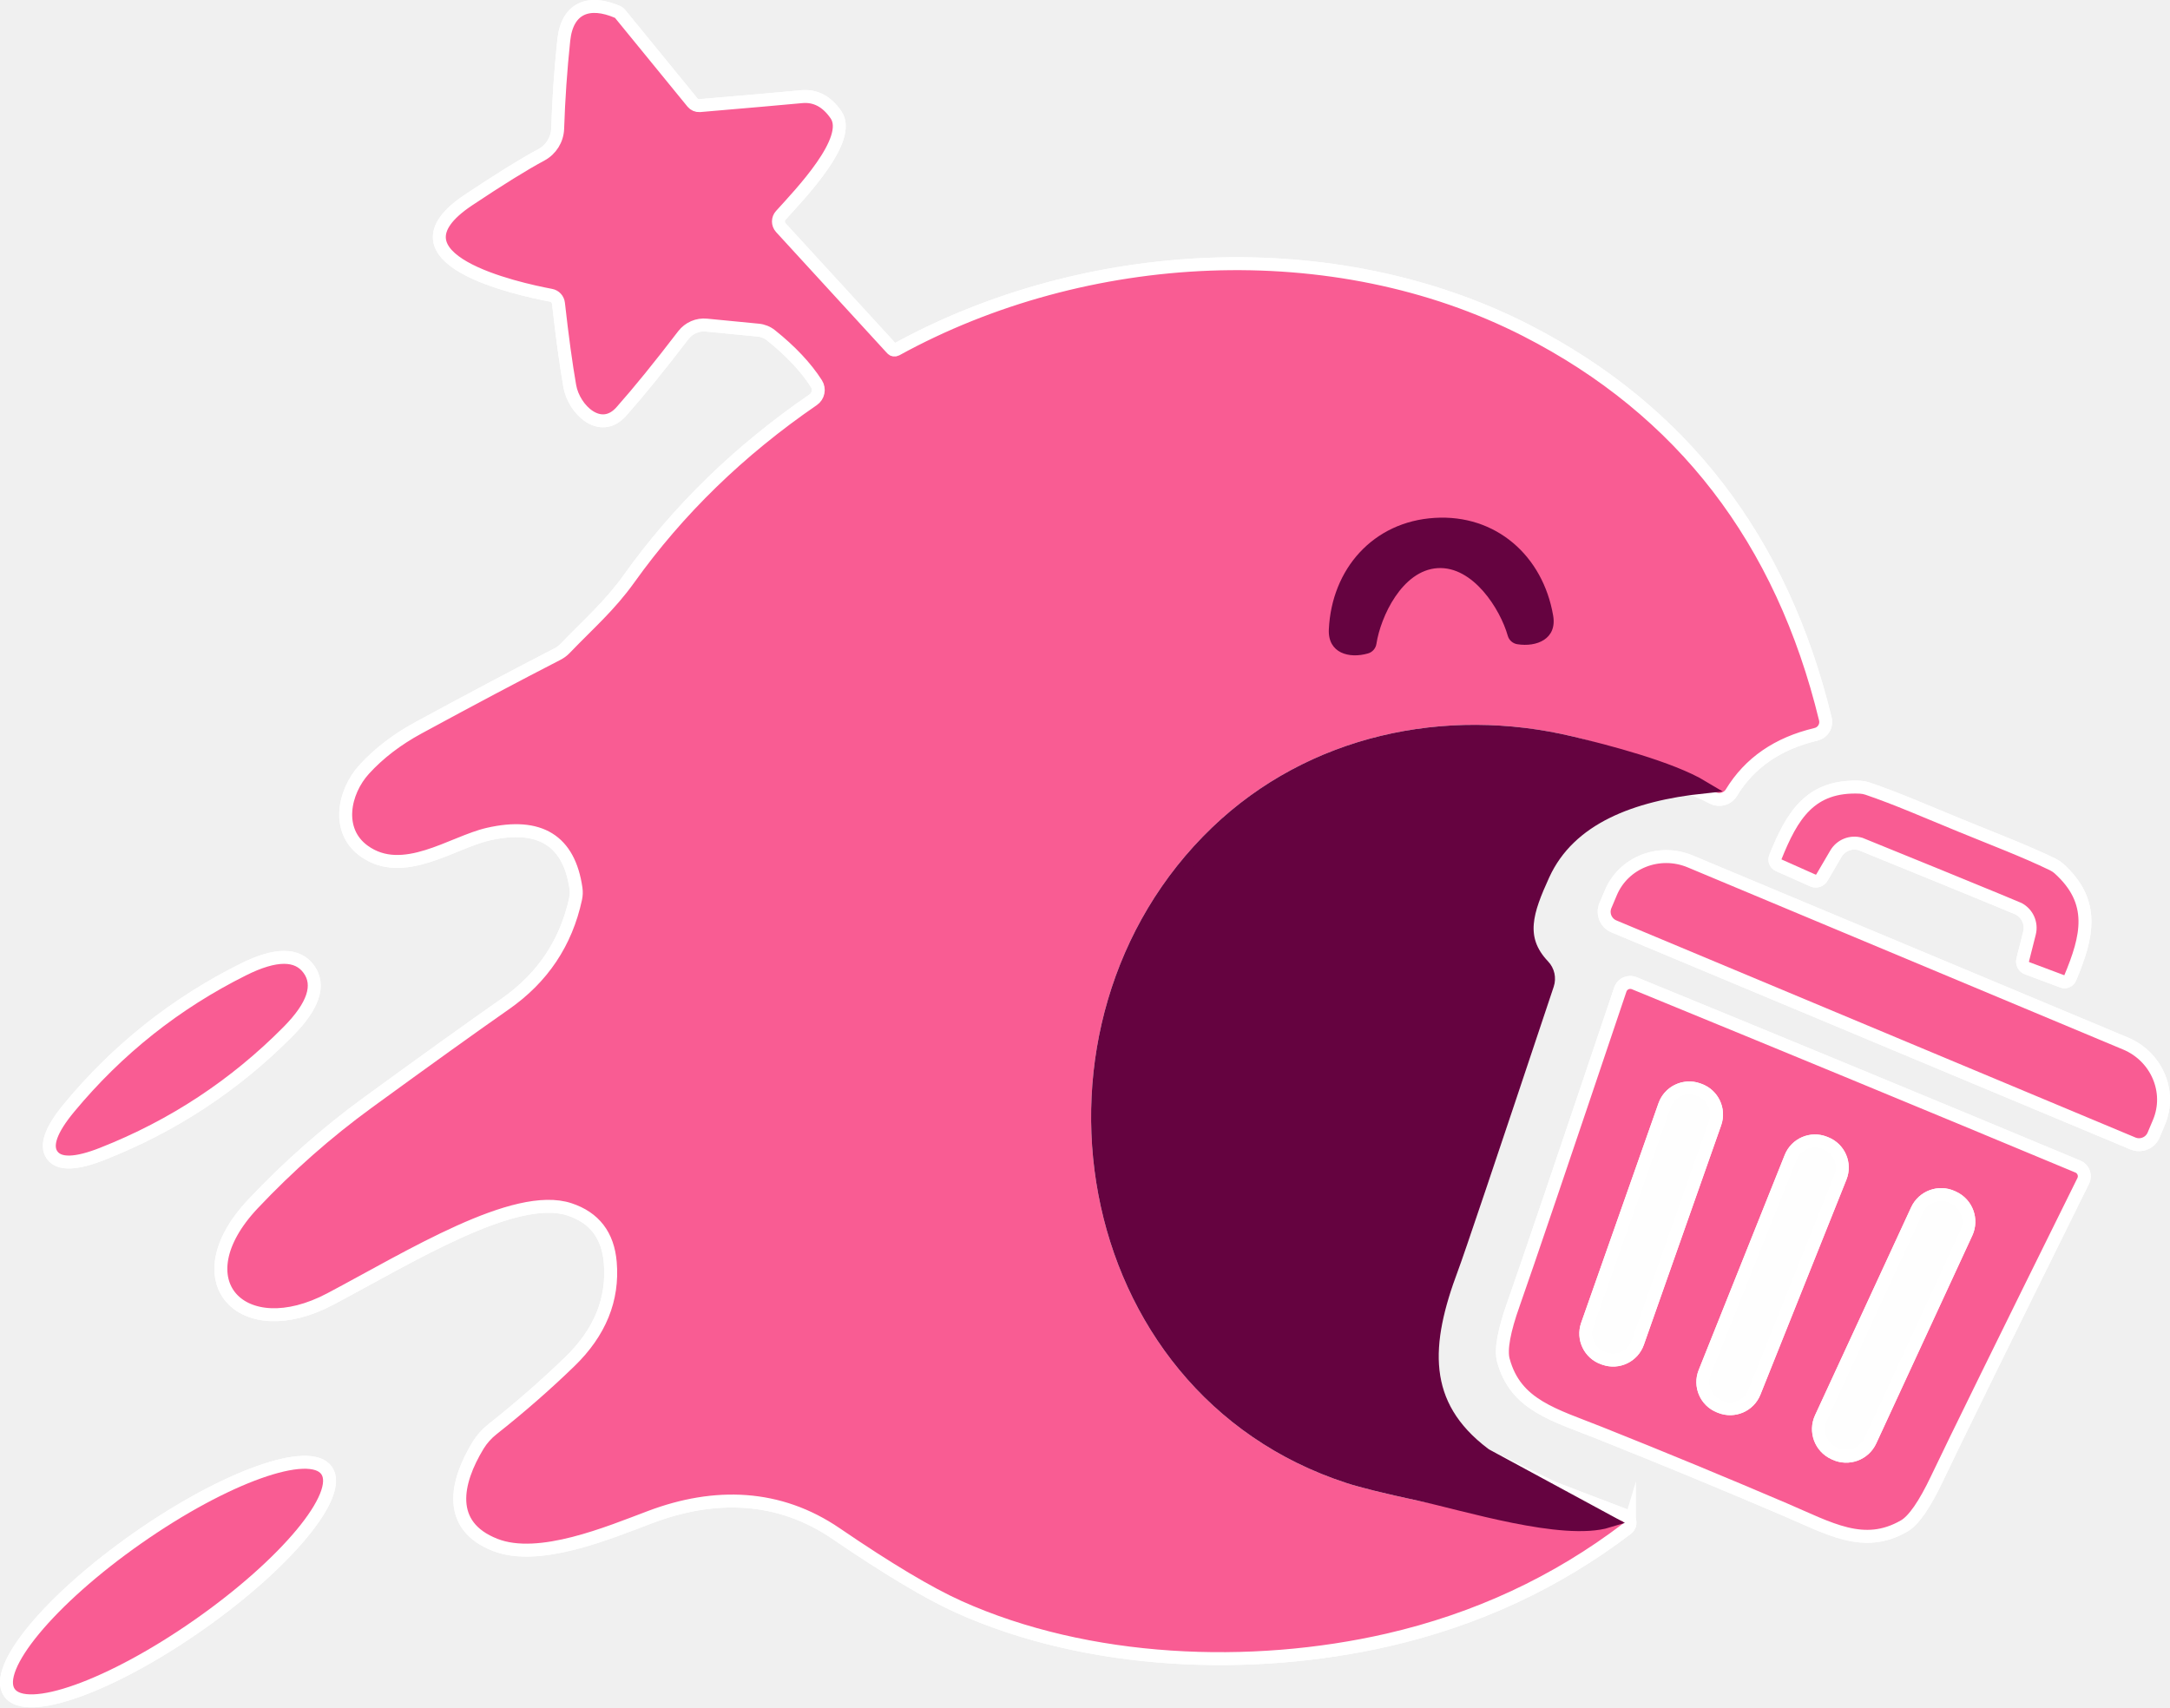
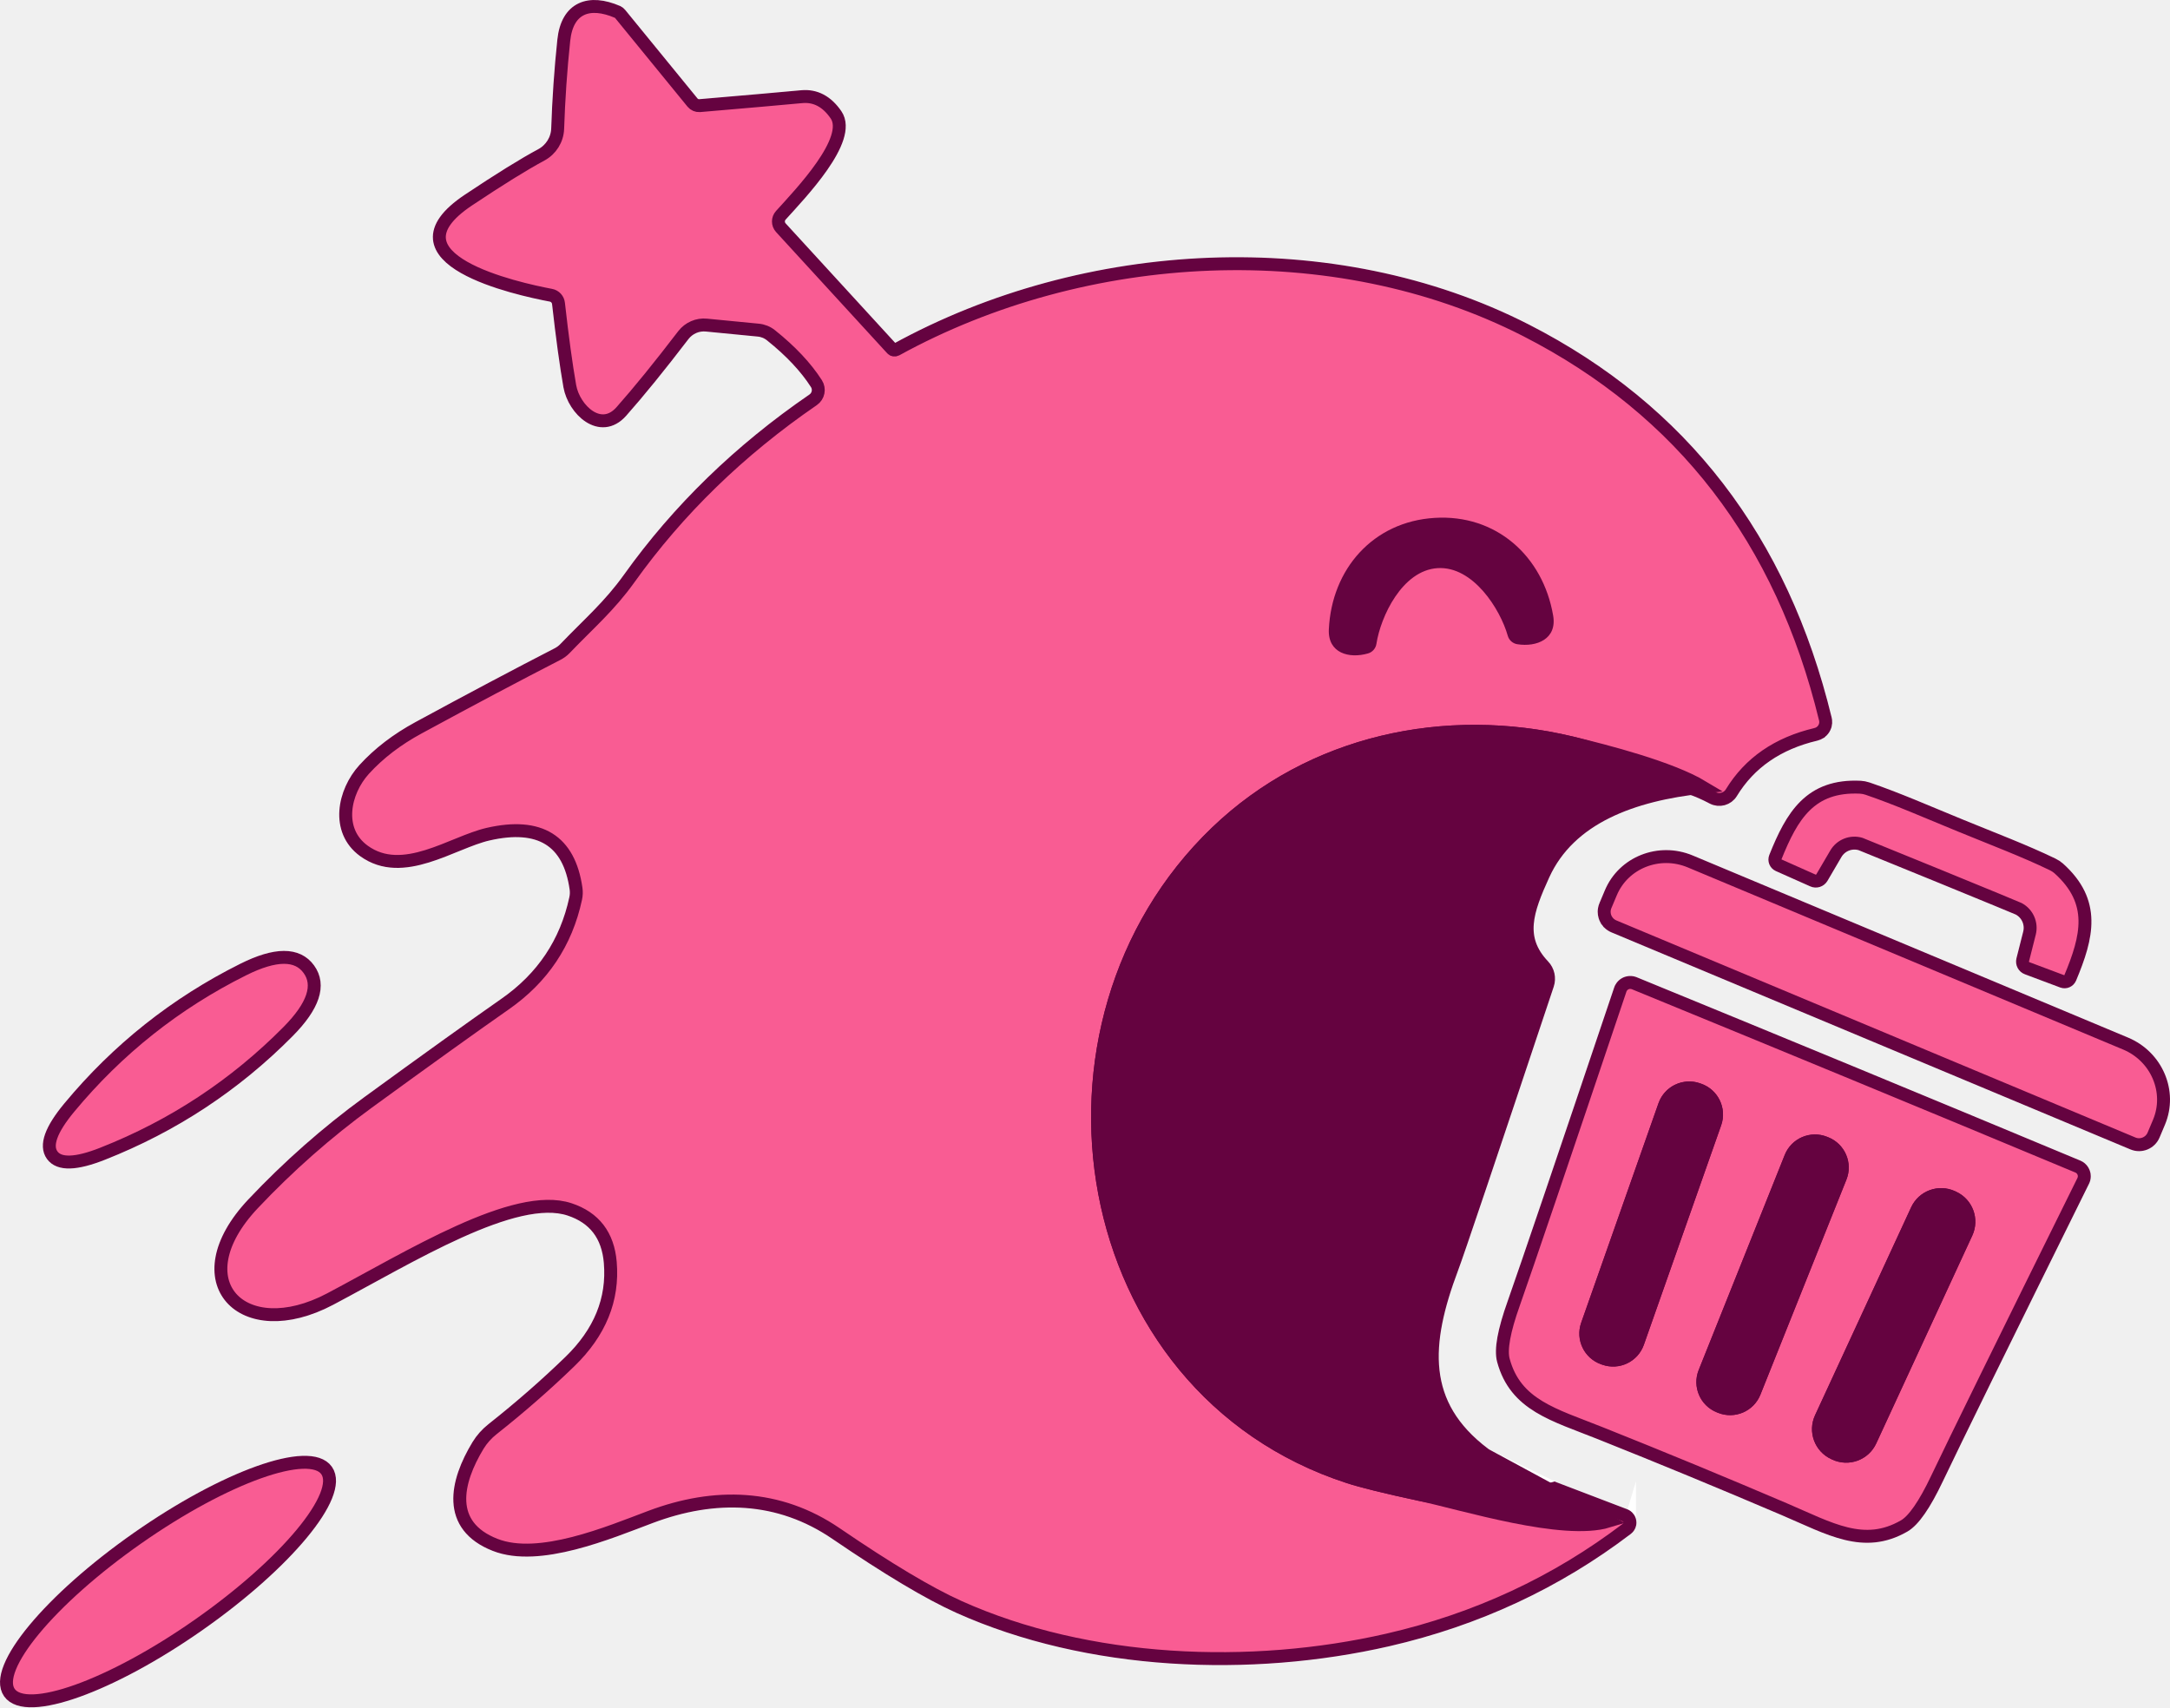
<svg xmlns="http://www.w3.org/2000/svg" id="_图层_1" data-name="图层 1" viewBox="0 0 1007.04 792.42">
  <defs>
    <style>
      .cls-1 {
        fill: none;
        stroke-linejoin: round;
      }

      .cls-1, .cls-2, .cls-3, .cls-4 {
        stroke-width: 6px;
      }

-       .cls-1, .cls-3, .cls-4 {
+       .cls-1, .cls-3 {
        stroke: #fff;
      }

      .cls-5, .cls-2 {
        fill: #650340;
      }

-       .cls-2 {
-         stroke: #650340;
-       }
- 
      .cls-2, .cls-3, .cls-4 {
        stroke-miterlimit: 10;
      }

+       .cls-2, .cls-4 {
+         stroke: #650340;
+       }
+ 
      .cls-3 {
-         fill: #f95c93;
+         fill: #fefefe;
      }

      .cls-4 {
-         fill: #fefefe;
+         fill: #f95c93;
      }
    </style>
  </defs>
  <g>
    <path class="cls-1" d="m721.29,690.78l-31.37-15.26c-.42-.22-.82-.48-1.18-.76-30.14-22.76-28.06-51.16-14.92-86.09,2.57-6.75,17.36-50.64,44.38-131.66,1.01-3.05.26-6.41-1.95-8.73-12.21-12.84-7.63-25.56-.05-42.22,12.09-26.62,27.05-38.53,59.6-42" />
    <path class="cls-1" d="m721.29,690.78l32.77,12.51c.14.05.27.11.4.18.29.16.56.35.79.57.06.05.11.1.15.15.15.15.27.3.38.47.06.08.11.15.15.23.05.09.1.18.14.27.04.07.07.15.09.22.03.06.05.12.07.18.03.09.06.19.08.28.03.09.05.19.06.28.03.2.05.39.05.59,0,.13,0,.26-.02.39-.02.13-.04.26-.07.38-.03.14-.06.28-.12.41-.04.13-.1.26-.16.38-.05.12-.11.23-.18.33-.06.1-.12.19-.2.28-.08.11-.16.21-.26.3-.12.14-.27.26-.42.38-32.75,24.92-69.73,42.12-110.93,51.59-63.58,14.58-139.03,11.65-199.1-15.35-13.93-6.27-32.9-17.6-56.92-33.99-26.54-18.15-56.34-18.99-86.22-7.72-19.2,7.21-51.63,20.98-72.06,12.93-22.68-8.9-18.31-29.04-7.88-46.2,1.76-2.86,4.02-5.39,6.65-7.46,12.89-10.2,24.85-20.66,35.9-31.37,13.99-13.54,20.25-28.89,18.78-46.08-1.07-12.57-7.36-20.77-18.86-24.58-25.35-8.44-74.18,22.08-111.14,41.62-40.69,21.5-69.69-8.22-35.78-44.21,16.48-17.46,34.29-33.17,53.45-47.13,27.05-19.7,48.21-34.89,63.5-45.57,17.44-12.15,28.36-28.48,32.77-49,.33-1.51.39-3.08.17-4.62-3.2-22.32-16.79-30.74-40.78-25.26-16.7,3.81-39.55,20.94-57.69,7.75-13.01-9.49-9.33-27.38.17-37.81,6.81-7.46,15.22-13.9,25.22-19.32,24.05-13.06,45.55-24.46,64.51-34.21,1.32-.68,2.51-1.56,3.52-2.63,11.07-11.53,20.6-19.67,29.72-32.43,22.77-31.87,51.23-59.52,85.37-82.95,2.44-1.68,3.12-5,1.52-7.5-4.89-7.63-11.91-15.11-21.07-22.43-1.71-1.38-3.79-2.22-5.97-2.41l-23.95-2.33c-4.14-.43-8.21,1.34-10.77,4.66-11.02,14.41-20.61,26.22-28.78,35.44-9.62,10.85-21.96-.81-23.91-11.75-1.75-9.97-3.5-22.77-5.25-38.4-.2-1.91-1.63-3.47-3.52-3.81-15.51-2.93-79.18-16.83-38.28-44.17,14.36-9.58,25.63-16.58,33.83-20.98,4.51-2.42,7.41-7.05,7.59-12.17.45-13.62,1.39-27.31,2.84-41.07,1.61-15.14,11.78-18.78,24.96-13.1.48.22.88.54,1.19.93l33.61,41.16c.8.96,2.01,1.48,3.27,1.4,22.52-1.92,38.32-3.31,47.39-4.16,6.35-.59,11.67,2.22,15.93,8.44,7.76,11.36-16.57,36.58-25.64,46.63-1.47,1.61-1.47,4.08,0,5.72l51.63,56.33c.47.52,1.25.65,1.91.3,87.74-48.24,203.08-54.55,292.26-8.99,72.43,37.02,118.74,97.16,138.95,180.41.06.24.1.47.13.7.09.73.04,1.46-.14,2.15-.04.16-.09.31-.14.46-.15.45-.36.89-.63,1.29-.26.4-.57.78-.93,1.1-.01,0-.02.01-.03.03-.22.21-.47.4-.73.57-.27.18-.56.34-.87.47-.31.14-.63.25-.96.33-.02.01-.04.01-.07.02-17.72,4.18-30.8,13.21-39.25,27.08-1.8,2.96-5.6,3.99-8.69,2.38-7.49-3.96-13.82-6.04-18.99-6.23" />
    <path class="cls-1" d="m775.8,364.05c-15.06-9.04-30.56-15.47-46.5-19.29-58.5-13.99-120.76-.68-164.72,41.46-92.96,89.18-66,257.93,61.42,299.3,6.05,1.98,16.93,4.66,32.64,8.05,20.83,4.49,41.71,3.56,62.65-2.8" vector-effect="non-scaling-stroke" />
    <path class="cls-1" d="m936.79,421.79c4.08,2.15,6.16,6.8,5.05,11.27l-3.14,12.42c-.41,1.65.46,3.33,2.03,3.9l16.41,6.15c1.4.52,2.97-.17,3.56-1.57,8.05-19.24,12.04-35.35-5.3-50.91-.85-.73-1.8-1.36-2.84-1.86-12.97-6.28-27.47-11.74-42.77-18.02-15.3-6.27-29.46-12.5-43.15-17.16-1.08-.36-2.2-.57-3.31-.64-23.27-1.1-31.7,13.18-39.46,32.55-.55,1.41.08,2.99,1.44,3.61l15.98,7.12c1.52.7,3.33.14,4.2-1.32l6.48-11.06c2.33-3.98,7.07-5.85,11.49-4.53.57.19,12.8,5.18,36.71,14.96,23.88,9.78,36.08,14.81,36.62,15.09Z" />
    <path class="cls-1" d="m746.67,428.45c.65.63,1.42,1.15,2.3,1.52l240.89,100.76c3.74,1.55,8.02-.22,9.58-3.95l2.5-5.93c5.9-14.1-1.04-30.44-15.51-36.5l-202.02-84.52c-14.47-6.05-30.98.48-36.88,14.58l-2.5,5.94c-.1.23-.18.47-.26.7-.08.27-.15.55-.19.82-.09.44-.13.88-.13,1.32,0,.36.03.71.08,1.07.05.35.12.69.23,1.03.15.51.36,1.01.62,1.47.16.31.35.6.57.88,0,0,0,.01,0,.01.21.28.45.55.71.8" />
    <path class="cls-1" d="m47.66,535.47c32.73-12.91,61.42-31.83,86.09-56.75,11.73-11.87,14.92-21.5,9.58-28.87-5.34-7.38-15.48-7.33-30.43.13-31.37,15.65-58.29,37.02-80.75,64.09-8.51,10.25-11.15,17.62-7.93,22.08,3.22,4.47,11.04,4.24,23.44-.68Z" />
    <path class="cls-1" d="m752.11,458.86c-.06.14-.12.29-.17.44-26.68,79.24-43.17,127.8-49.47,145.69-4.52,12.66-6.12,21.45-4.79,26.36,5.64,20.9,23.53,25.27,44.93,33.83,14.39,5.74,28.66,11.53,42.81,17.38,14.13,5.85,28.32,11.81,42.56,17.89,21.24,9.07,36.96,18.61,55.7,7.8,4.41-2.55,9.49-9.89,15.26-22.05,8.14-17.12,30.74-63.15,67.82-138.1.04-.08.08-.17.12-.26.01-.03.03-.07.04-.1.05-.12.09-.24.13-.36v-.03c.06-.15.1-.31.12-.46.03-.14.05-.28.07-.42.02-.18.03-.35.03-.53,0-.22-.02-.45-.05-.67,0-.09-.03-.18-.04-.28-.1-.5-.28-.98-.53-1.42-.05-.09-.1-.18-.16-.27-.51-.8-1.25-1.45-2.19-1.85-36.45-15.2-70.76-29.45-102.92-42.73-32.13-13.28-66.46-27.41-103-42.39l-.27-.09c-.13-.05-.26-.09-.39-.11-.13-.04-.26-.07-.39-.08-.13-.03-.26-.05-.39-.05-.49-.04-.97,0-1.44.1-.12.02-.24.05-.35.09-.15.04-.29.1-.43.15-.11.05-.23.1-.34.16-.07.03-.14.07-.21.11-.08.04-.15.08-.22.13-.07.04-.14.09-.21.14-.1.07-.2.14-.29.23-.1.07-.19.15-.28.25-.09.08-.18.17-.26.27-.09.09-.17.19-.24.29-.16.2-.3.42-.42.65-.05.09-.09.19-.14.29" />
    <path class="cls-1" d="m151.58,682.52c7.8,11.14-18.83,43.25-59.49,71.71-40.65,28.47-79.93,42.52-87.73,31.37-7.8-11.14,18.83-43.25,59.48-71.71,40.66-28.47,79.94-42.51,87.74-31.37Z" />
    <path class="cls-1" d="m667.16,263.68c16.49-1.02,29.08,19.07,32.55,31.37.57,2.06,2.29,3.6,4.41,3.94,9.03,1.44,18.52-2.42,16.66-13.27-4.75-27.76-26.58-47.14-55.02-45.36-28.48,1.74-47.77,23.65-49.09,51.76-.51,11.02,9.41,13.69,18.18,11.15,2.06-.59,3.58-2.33,3.9-4.45,1.95-12.63,11.95-34.12,28.4-35.14" vector-effect="non-scaling-stroke" />
    <path class="cls-1" d="m795.91,521.3c2.22-6.32-1.09-13.24-7.41-15.46,0,0,0,0,0,0l-.56-.2c-6.32-2.22-13.24,1.09-15.46,7.41h0l-35.88,101.87c-2.22,6.32,1.09,13.24,7.41,15.46,0,0,0,0,0,0l.56.2c6.32,2.22,13.24-1.09,15.46-7.41l35.88-101.87" vector-effect="non-scaling-stroke" />
    <path class="cls-1" d="m854.09,546.39c2.49-6.22-.54-13.27-6.75-15.76h0l-.55-.22c-6.22-2.49-13.27.54-15.76,6.75,0,0,0,0,0,0l-39.92,99.81c-2.49,6.22.54,13.27,6.75,15.76l.55.22c6.22,2.49,13.27-.54,15.76-6.75,0,0,0,0,0,0l39.92-99.81" vector-effect="non-scaling-stroke" />
    <path class="cls-1" d="m912.56,572.21c2.86-6.18.16-13.51-6.02-16.37l-.54-.25c-6.18-2.86-13.51-.16-16.37,6.02l-44.59,96.51c-2.86,6.18-.16,13.51,6.02,16.37l.54.25c6.18,2.86,13.51.16,16.37-6.02l44.59-96.51" vector-effect="non-scaling-stroke" />
  </g>
-   <path class="cls-4" d="m756.19,707.97s.02-.05.02-.08c-.04.13-.1.26-.16.38.06-.1.1-.2.14-.3Zm-11.42-286.92c.08-.23.16-.47.26-.7-.01,0-.01.02-.02.03-.09.22-.17.45-.24.67Z" />
-   <path class="cls-3" d="m847.09,336.56c-.04.16-.09.31-.14.46-.16.45-.37.89-.63,1.29-.26.4-.57.77-.93,1.1-.01,0-.02,0-.03.03-.22.2-.47.39-.73.57-.27.18-.56.34-.87.47-.3.14-.63.25-.96.33-.02.01-.04.01-.07.02-17.72,4.18-30.8,13.21-39.25,27.08-1.8,2.96-5.6,3.99-8.69,2.38-7.49-3.96-13.82-6.04-18.99-6.23-15.06-9.05-30.56-15.48-46.5-19.29-58.49-13.99-120.76-.68-164.72,41.45-92.95,89.19-66,257.94,61.42,299.31,6.05,1.97,16.93,4.66,32.64,8.05,20.83,4.49,41.71,3.56,62.65-2.8l32.77,12.51c.14.05.27.11.4.18.29.16.56.35.79.57.05.04.1.1.15.15.15.15.27.3.38.47.05.07.1.15.15.23.05.09.1.18.14.27.03.07.07.14.09.22.03.06.05.12.07.18.03.09.06.19.08.28.03.09.05.19.06.28.03.2.05.39.05.59,0,.13,0,.26-.02.39-.02.13-.04.26-.07.38-.03.14-.06.28-.12.41,0,.03-.01.05-.02.08-.04.1-.08.2-.14.3-.05.12-.11.23-.18.33-.06.1-.12.19-.2.28-.07.1-.16.2-.26.3-.12.14-.27.26-.42.38-32.75,24.92-69.73,42.12-110.93,51.59-63.58,14.58-139.03,11.65-199.1-15.35-13.93-6.27-32.9-17.6-56.92-33.99-26.54-18.15-56.34-18.99-86.22-7.72-19.2,7.21-51.63,20.98-72.06,12.93-22.68-8.9-18.31-29.04-7.88-46.2,1.76-2.86,4.02-5.39,6.65-7.46,12.89-10.2,24.85-20.66,35.9-31.37,13.99-13.54,20.25-28.89,18.78-46.08-1.07-12.57-7.36-20.77-18.86-24.58-25.35-8.44-74.18,22.08-111.14,41.62-40.69,21.5-69.69-8.22-35.78-44.21,16.48-17.46,34.29-33.17,53.45-47.13,27.05-19.7,48.21-34.89,63.5-45.57,17.44-12.15,28.36-28.48,32.77-49,.33-1.51.39-3.08.17-4.62-3.2-22.32-16.79-30.74-40.78-25.26-16.7,3.81-39.55,20.94-57.69,7.75-13.01-9.49-9.33-27.38.17-37.81,6.81-7.46,15.22-13.9,25.22-19.32,24.05-13.06,45.55-24.46,64.51-34.21,1.32-.68,2.51-1.56,3.52-2.63,11.07-11.53,20.6-19.67,29.72-32.43,22.77-31.87,51.23-59.52,85.37-82.95,2.44-1.68,3.12-5,1.52-7.5-4.89-7.63-11.91-15.11-21.07-22.43-1.71-1.38-3.79-2.22-5.97-2.41l-23.95-2.33c-4.14-.43-8.21,1.34-10.77,4.66-11.02,14.41-20.61,26.22-28.78,35.44-9.62,10.85-21.96-.81-23.91-11.75-1.75-9.97-3.5-22.77-5.25-38.4-.2-1.91-1.63-3.47-3.52-3.81-15.51-2.93-79.18-16.83-38.28-44.17,14.36-9.58,25.63-16.58,33.83-20.98,4.51-2.42,7.41-7.05,7.59-12.17.45-13.62,1.39-27.31,2.84-41.07,1.61-15.14,11.78-18.78,24.96-13.1.48.22.88.54,1.19.93l33.61,41.16c.8.96,2.01,1.48,3.27,1.4,22.52-1.92,38.32-3.31,47.39-4.16,6.35-.59,11.67,2.22,15.93,8.44,7.76,11.36-16.57,36.58-25.64,46.63-1.47,1.61-1.47,4.08,0,5.72l51.63,56.33c.47.52,1.25.65,1.91.3,87.74-48.24,203.08-54.55,292.26-8.99,72.43,37.02,118.74,97.16,138.95,180.41.06.24.1.47.13.7.09.74.04,1.46-.14,2.15Z" />
+   <path class="cls-3" d="m756.19,707.97s.02-.05.02-.08c-.04.13-.1.26-.16.38.06-.1.1-.2.14-.3Zm-11.42-286.92c.08-.23.16-.47.26-.7-.01,0-.01.02-.02.03-.09.22-.17.45-.24.67Z" />
+   <path class="cls-4" d="m847.09,336.56c-.04.16-.09.31-.14.46-.16.45-.37.89-.63,1.29-.26.4-.57.77-.93,1.1-.01,0-.02,0-.03.03-.22.2-.47.39-.73.57-.27.18-.56.34-.87.47-.3.14-.63.25-.96.33-.02.01-.04.01-.07.02-17.72,4.18-30.8,13.21-39.25,27.08-1.8,2.96-5.6,3.99-8.69,2.38-7.49-3.96-13.82-6.04-18.99-6.23-15.06-9.05-30.56-15.48-46.5-19.29-58.49-13.99-120.76-.68-164.72,41.45-92.95,89.19-66,257.94,61.42,299.31,6.05,1.97,16.93,4.66,32.64,8.05,20.83,4.49,41.71,3.56,62.65-2.8l32.77,12.51c.14.05.27.11.4.18.29.16.56.35.79.57.05.04.1.1.15.15.15.15.27.3.38.47.05.07.1.15.15.23.05.09.1.18.14.27.03.07.07.14.09.22.03.06.05.12.07.18.03.09.06.19.08.28.03.09.05.19.06.28.03.2.05.39.05.59,0,.13,0,.26-.02.39-.02.13-.04.26-.07.38-.03.14-.06.28-.12.41,0,.03-.01.05-.02.08-.04.1-.08.2-.14.3-.05.12-.11.23-.18.33-.06.1-.12.19-.2.28-.07.1-.16.2-.26.3-.12.14-.27.26-.42.38-32.75,24.92-69.73,42.12-110.93,51.59-63.58,14.58-139.03,11.65-199.1-15.35-13.93-6.27-32.9-17.6-56.92-33.99-26.54-18.15-56.34-18.99-86.22-7.72-19.2,7.21-51.63,20.98-72.06,12.93-22.68-8.9-18.31-29.04-7.88-46.2,1.76-2.86,4.02-5.39,6.65-7.46,12.89-10.2,24.85-20.66,35.9-31.37,13.99-13.54,20.25-28.89,18.78-46.08-1.07-12.57-7.36-20.77-18.86-24.58-25.35-8.44-74.18,22.08-111.14,41.62-40.69,21.5-69.69-8.22-35.78-44.21,16.48-17.46,34.29-33.17,53.45-47.13,27.05-19.7,48.21-34.89,63.5-45.57,17.44-12.15,28.36-28.48,32.77-49,.33-1.51.39-3.08.17-4.62-3.2-22.32-16.79-30.74-40.78-25.26-16.7,3.81-39.55,20.94-57.69,7.75-13.01-9.49-9.33-27.38.17-37.81,6.81-7.46,15.22-13.9,25.22-19.32,24.05-13.06,45.55-24.46,64.51-34.21,1.32-.68,2.51-1.56,3.52-2.63,11.07-11.53,20.6-19.67,29.72-32.43,22.77-31.87,51.23-59.52,85.37-82.95,2.44-1.68,3.12-5,1.52-7.5-4.89-7.63-11.91-15.11-21.07-22.43-1.71-1.38-3.79-2.22-5.97-2.41l-23.95-2.33c-4.14-.43-8.21,1.34-10.77,4.66-11.02,14.41-20.61,26.22-28.78,35.44-9.62,10.85-21.96-.81-23.91-11.75-1.75-9.97-3.5-22.77-5.25-38.4-.2-1.91-1.63-3.47-3.52-3.81-15.51-2.93-79.18-16.83-38.28-44.17,14.36-9.58,25.63-16.58,33.83-20.98,4.51-2.42,7.41-7.05,7.59-12.17.45-13.62,1.39-27.31,2.84-41.07,1.61-15.14,11.78-18.78,24.96-13.1.48.22.88.54,1.19.93l33.61,41.16c.8.96,2.01,1.48,3.27,1.4,22.52-1.92,38.32-3.31,47.39-4.16,6.35-.59,11.67,2.22,15.93,8.44,7.76,11.36-16.57,36.58-25.64,46.63-1.47,1.61-1.47,4.08,0,5.72l51.63,56.33c.47.52,1.25.65,1.91.3,87.74-48.24,203.08-54.55,292.26-8.99,72.43,37.02,118.74,97.16,138.95,180.41.06.24.1.47.13.7.09.74.04,1.46-.14,2.15Z" />
  <path class="cls-5" d="m665.76,240.37c28.44-1.78,50.27,17.59,55.02,45.36,1.87,10.85-7.63,14.71-16.66,13.27-2.11-.34-3.84-1.88-4.41-3.94-3.48-12.29-16.07-32.38-32.55-31.37-16.45,1.02-26.45,22.51-28.4,35.14-.32,2.12-1.84,3.86-3.9,4.45-8.77,2.54-18.69-.13-18.18-11.15,1.31-28.1,20.6-50.02,49.09-51.76Z" />
  <path class="cls-2" d="m716.2,406.06c-7.58,16.66-12.16,29.38.05,42.22,2.21,2.32,2.96,5.68,1.95,8.73-27.02,81.02-41.81,124.91-44.38,131.66-13.14,34.93-15.22,63.33,14.92,86.09.36.28.76.54,1.18.76l56.41,30.53c-20.94,6.36-66.86-7.98-87.69-12.47-15.71-3.39-26.59-6.08-32.64-8.05-127.42-41.37-154.37-210.12-61.42-299.31,43.96-42.13,106.23-55.44,164.72-41.45,15.94,3.81,45.88,11.49,60.94,20.54-32.55,3.47-61.95,14.13-74.04,40.75Z" />
-   <path class="cls-3" d="m960.7,453.96c-.59,1.4-2.16,2.09-3.56,1.57l-16.41-6.15c-1.57-.57-2.44-2.25-2.03-3.9l3.14-12.42c1.11-4.47-.97-9.12-5.05-11.27-.54-.28-12.74-5.31-36.62-15.09-23.91-9.78-36.14-14.77-36.71-14.96-4.42-1.32-9.16.55-11.49,4.53l-6.48,11.06c-.87,1.46-2.68,2.02-4.2,1.32l-15.98-7.12c-1.36-.62-1.99-2.2-1.44-3.61,7.76-19.37,16.19-33.65,39.46-32.55,1.11.07,2.23.28,3.31.64,13.69,4.66,27.85,10.89,43.15,17.16,15.3,6.28,29.8,11.74,42.77,18.02,1.04.5,1.99,1.13,2.84,1.86,17.34,15.56,13.35,31.67,5.3,50.91Z" />
-   <path class="cls-3" d="m1001.94,520.85l-2.5,5.93c-1.56,3.73-5.84,5.5-9.58,3.95l-240.89-100.76c-.88-.37-1.65-.89-2.3-1.52-.26-.25-.49-.52-.71-.8,0,0,0-.01-.01-.01-.21-.28-.4-.58-.57-.88-.26-.46-.47-.96-.62-1.47-.1-.33-.18-.68-.23-1.03-.05-.36-.08-.71-.08-1.07,0-.44.04-.88.13-1.32.04-.27.11-.55.19-.82.07-.22.15-.45.24-.67.01-.01.01-.02.02-.03l2.5-5.94c5.9-14.1,22.41-20.63,36.88-14.58l202.02,84.52c14.47,6.06,21.41,22.4,15.51,36.5Z" />
-   <path class="cls-3" d="m133.75,478.72c-24.67,24.92-53.36,43.84-86.09,56.75-12.4,4.92-20.22,5.15-23.44.68-3.22-4.46-.58-11.83,7.93-22.08,22.46-27.07,49.38-48.44,80.75-64.09,14.95-7.46,25.09-7.51,30.43-.13,5.34,7.37,2.15,17-9.58,28.87Z" />
-   <path class="cls-3" d="m967.22,545.27c-.01-.09-.02-.19-.04-.28-.1-.5-.28-.98-.53-1.42-.04-.09-.1-.18-.16-.27-.51-.8-1.25-1.45-2.19-1.85-36.45-15.2-70.76-29.45-102.92-42.73-32.13-13.28-66.46-27.41-103-42.39-.09-.03-.18-.06-.27-.09-.13-.04-.26-.08-.39-.11-.13-.03-.26-.06-.39-.08-.13-.03-.26-.04-.39-.05-.49-.04-.97,0-1.44.1-.12.02-.24.05-.35.09-.15.04-.29.1-.43.15-.11.05-.23.1-.34.16-.07.03-.14.07-.21.11-.08.04-.15.08-.22.13-.07.04-.14.09-.21.14-.1.07-.2.15-.29.23-.1.08-.19.16-.28.25-.09.08-.18.18-.26.27-.09.1-.17.19-.24.29-.16.21-.3.42-.42.65-.05.1-.09.19-.14.29-.06.14-.12.29-.17.44-26.68,79.24-43.17,127.8-49.47,145.69-4.52,12.66-6.12,21.45-4.79,26.36,5.64,20.9,23.53,25.27,44.93,33.83,14.39,5.74,28.66,11.53,42.81,17.38,14.13,5.85,28.32,11.81,42.56,17.89,21.24,9.07,36.96,18.61,55.7,7.8,4.41-2.55,9.49-9.89,15.26-22.05,8.14-17.12,30.74-63.15,67.82-138.1.04-.08.08-.17.12-.26.01-.03.03-.07.04-.1.05-.12.09-.24.13-.36v-.03c.05-.15.09-.3.12-.46.03-.14.05-.28.07-.42.02-.18.03-.35.03-.53,0-.22-.02-.45-.05-.67Zm-207.18,77.9c-2.22,6.32-9.14,9.64-15.46,7.41l-.56-.2c-6.31-2.22-9.63-9.14-7.41-15.46l35.88-101.87c.66-1.87,1.72-3.47,3.07-4.75.44-.43.92-.82,1.43-1.17.5-.35,1.03-.66,1.58-.93.82-.41,1.69-.72,2.59-.93,2.18-.51,4.52-.43,6.79.37l.56.2c6.31,2.22,9.63,9.15,7.41,15.46l-35.88,101.87Zm54.13,23.03c-2.49,6.21-9.54,9.24-15.76,6.75l-.55-.22c-6.22-2.49-9.24-9.54-6.75-15.76l39.92-99.81c2.48-6.21,9.54-9.24,15.76-6.75l.55.22c6.21,2.49,9.24,9.54,6.75,15.76l-39.92,99.81Zm98.4-73.99l-44.59,96.5c-2.86,6.19-10.19,8.88-16.38,6.03l-.53-.25c-6.19-2.86-8.89-10.19-6.03-16.37l44.59-96.51c2.86-6.18,10.19-8.88,16.38-6.02l.53.25c6.19,2.85,8.88,10.18,6.03,16.37Z" />
-   <rect class="cls-4" x="700.14" y="555.69" width="132.25" height="24.84" rx="12.12" ry="12.12" transform="translate(-24.11 1102.16) rotate(-70.6)" />
-   <rect class="cls-4" x="756.72" y="579.26" width="131.74" height="24.84" rx="12.12" ry="12.12" transform="translate(-32.25 1135.72) rotate(-68.2)" />
-   <rect class="cls-4" x="813.31" y="602.53" width="130.98" height="25.26" rx="12.33" ry="12.33" transform="translate(-48.24 1154.89) rotate(-65.2)" />
-   <path class="cls-3" d="m92.09,754.23c-40.65,28.47-79.93,42.52-87.73,31.37-7.8-11.14,18.83-43.25,59.48-71.71,40.66-28.47,79.94-42.51,87.74-31.37,7.8,11.14-18.83,43.25-59.49,71.71Z" />
+   <path class="cls-4" d="m960.7,453.96c-.59,1.4-2.16,2.09-3.56,1.57l-16.41-6.15c-1.57-.57-2.44-2.25-2.03-3.9l3.14-12.42c1.11-4.47-.97-9.12-5.05-11.27-.54-.28-12.74-5.31-36.62-15.09-23.91-9.78-36.14-14.77-36.71-14.96-4.42-1.32-9.16.55-11.49,4.53l-6.48,11.06c-.87,1.46-2.68,2.02-4.2,1.32l-15.98-7.12c-1.36-.62-1.99-2.2-1.44-3.61,7.76-19.37,16.19-33.65,39.46-32.55,1.11.07,2.23.28,3.31.64,13.69,4.66,27.85,10.89,43.15,17.16,15.3,6.28,29.8,11.74,42.77,18.02,1.04.5,1.99,1.13,2.84,1.86,17.34,15.56,13.35,31.67,5.3,50.91Z" />
+   <path class="cls-4" d="m1001.94,520.85l-2.5,5.93c-1.56,3.73-5.84,5.5-9.58,3.95l-240.89-100.76c-.88-.37-1.65-.89-2.3-1.52-.26-.25-.49-.52-.71-.8,0,0,0-.01-.01-.01-.21-.28-.4-.58-.57-.88-.26-.46-.47-.96-.62-1.47-.1-.33-.18-.68-.23-1.03-.05-.36-.08-.71-.08-1.07,0-.44.04-.88.13-1.32.04-.27.11-.55.19-.82.07-.22.15-.45.24-.67.01-.01.01-.02.02-.03l2.5-5.94c5.9-14.1,22.41-20.63,36.88-14.58l202.02,84.52c14.47,6.06,21.41,22.4,15.51,36.5Z" />
+   <path class="cls-4" d="m133.75,478.72c-24.67,24.92-53.36,43.84-86.09,56.75-12.4,4.92-20.22,5.15-23.44.68-3.22-4.46-.58-11.83,7.93-22.08,22.46-27.07,49.38-48.44,80.75-64.09,14.95-7.46,25.09-7.51,30.43-.13,5.34,7.37,2.15,17-9.58,28.87Z" />
+   <path class="cls-4" d="m967.22,545.27c-.01-.09-.02-.19-.04-.28-.1-.5-.28-.98-.53-1.42-.04-.09-.1-.18-.16-.27-.51-.8-1.25-1.45-2.19-1.85-36.45-15.2-70.76-29.45-102.92-42.73-32.13-13.28-66.46-27.41-103-42.39-.09-.03-.18-.06-.27-.09-.13-.04-.26-.08-.39-.11-.13-.03-.26-.06-.39-.08-.13-.03-.26-.04-.39-.05-.49-.04-.97,0-1.44.1-.12.02-.24.05-.35.09-.15.04-.29.1-.43.15-.11.05-.23.1-.34.16-.07.03-.14.07-.21.11-.08.04-.15.08-.22.13-.07.04-.14.09-.21.14-.1.07-.2.15-.29.23-.1.08-.19.16-.28.25-.09.08-.18.18-.26.27-.09.1-.17.19-.24.29-.16.21-.3.42-.42.65-.05.1-.09.19-.14.29-.06.14-.12.29-.17.44-26.68,79.24-43.17,127.8-49.47,145.69-4.52,12.66-6.12,21.45-4.79,26.36,5.64,20.9,23.53,25.27,44.93,33.83,14.39,5.74,28.66,11.53,42.81,17.38,14.13,5.85,28.32,11.81,42.56,17.89,21.24,9.07,36.96,18.61,55.7,7.8,4.41-2.55,9.49-9.89,15.26-22.05,8.14-17.12,30.74-63.15,67.82-138.1.04-.08.08-.17.12-.26.01-.03.03-.07.04-.1.05-.12.09-.24.13-.36v-.03c.05-.15.09-.3.12-.46.03-.14.05-.28.07-.42.02-.18.03-.35.03-.53,0-.22-.02-.45-.05-.67Zm-207.18,77.9c-2.22,6.32-9.14,9.64-15.46,7.41l-.56-.2c-6.31-2.22-9.63-9.14-7.41-15.46l35.88-101.87c.66-1.87,1.72-3.47,3.07-4.75.44-.43.92-.82,1.43-1.17.5-.35,1.03-.66,1.58-.93.82-.41,1.69-.72,2.59-.93,2.18-.51,4.52-.43,6.79.37l.56.2c6.31,2.22,9.63,9.15,7.41,15.46l-35.88,101.87Zm54.13,23.03c-2.49,6.21-9.54,9.24-15.76,6.75l-.55-.22c-6.22-2.49-9.24-9.54-6.75-15.76l39.92-99.81c2.48-6.21,9.54-9.24,15.76-6.75l.55.22c6.21,2.49,9.24,9.54,6.75,15.76l-39.92,99.81Zm98.4-73.99l-44.59,96.5c-2.86,6.19-10.19,8.88-16.38,6.03l-.53-.25c-6.19-2.86-8.89-10.19-6.03-16.37l44.59-96.51c2.86-6.18,10.19-8.88,16.38-6.02l.53.25c6.19,2.85,8.88,10.18,6.03,16.37Z" />
+   <rect class="cls-2" x="700.14" y="555.69" width="132.25" height="24.84" rx="12.12" ry="12.12" transform="translate(-24.11 1102.16) rotate(-70.6)" />
+   <rect class="cls-2" x="756.72" y="579.26" width="131.74" height="24.84" rx="12.12" ry="12.12" transform="translate(-32.25 1135.72) rotate(-68.2)" />
+   <rect class="cls-2" x="813.31" y="602.53" width="130.98" height="25.26" rx="12.33" ry="12.33" transform="translate(-48.24 1154.89) rotate(-65.2)" />
+   <path class="cls-4" d="m92.09,754.23c-40.65,28.47-79.93,42.52-87.73,31.37-7.8-11.14,18.83-43.25,59.48-71.71,40.66-28.47,79.94-42.51,87.74-31.37,7.8,11.14-18.83,43.25-59.49,71.71Z" />
</svg>
